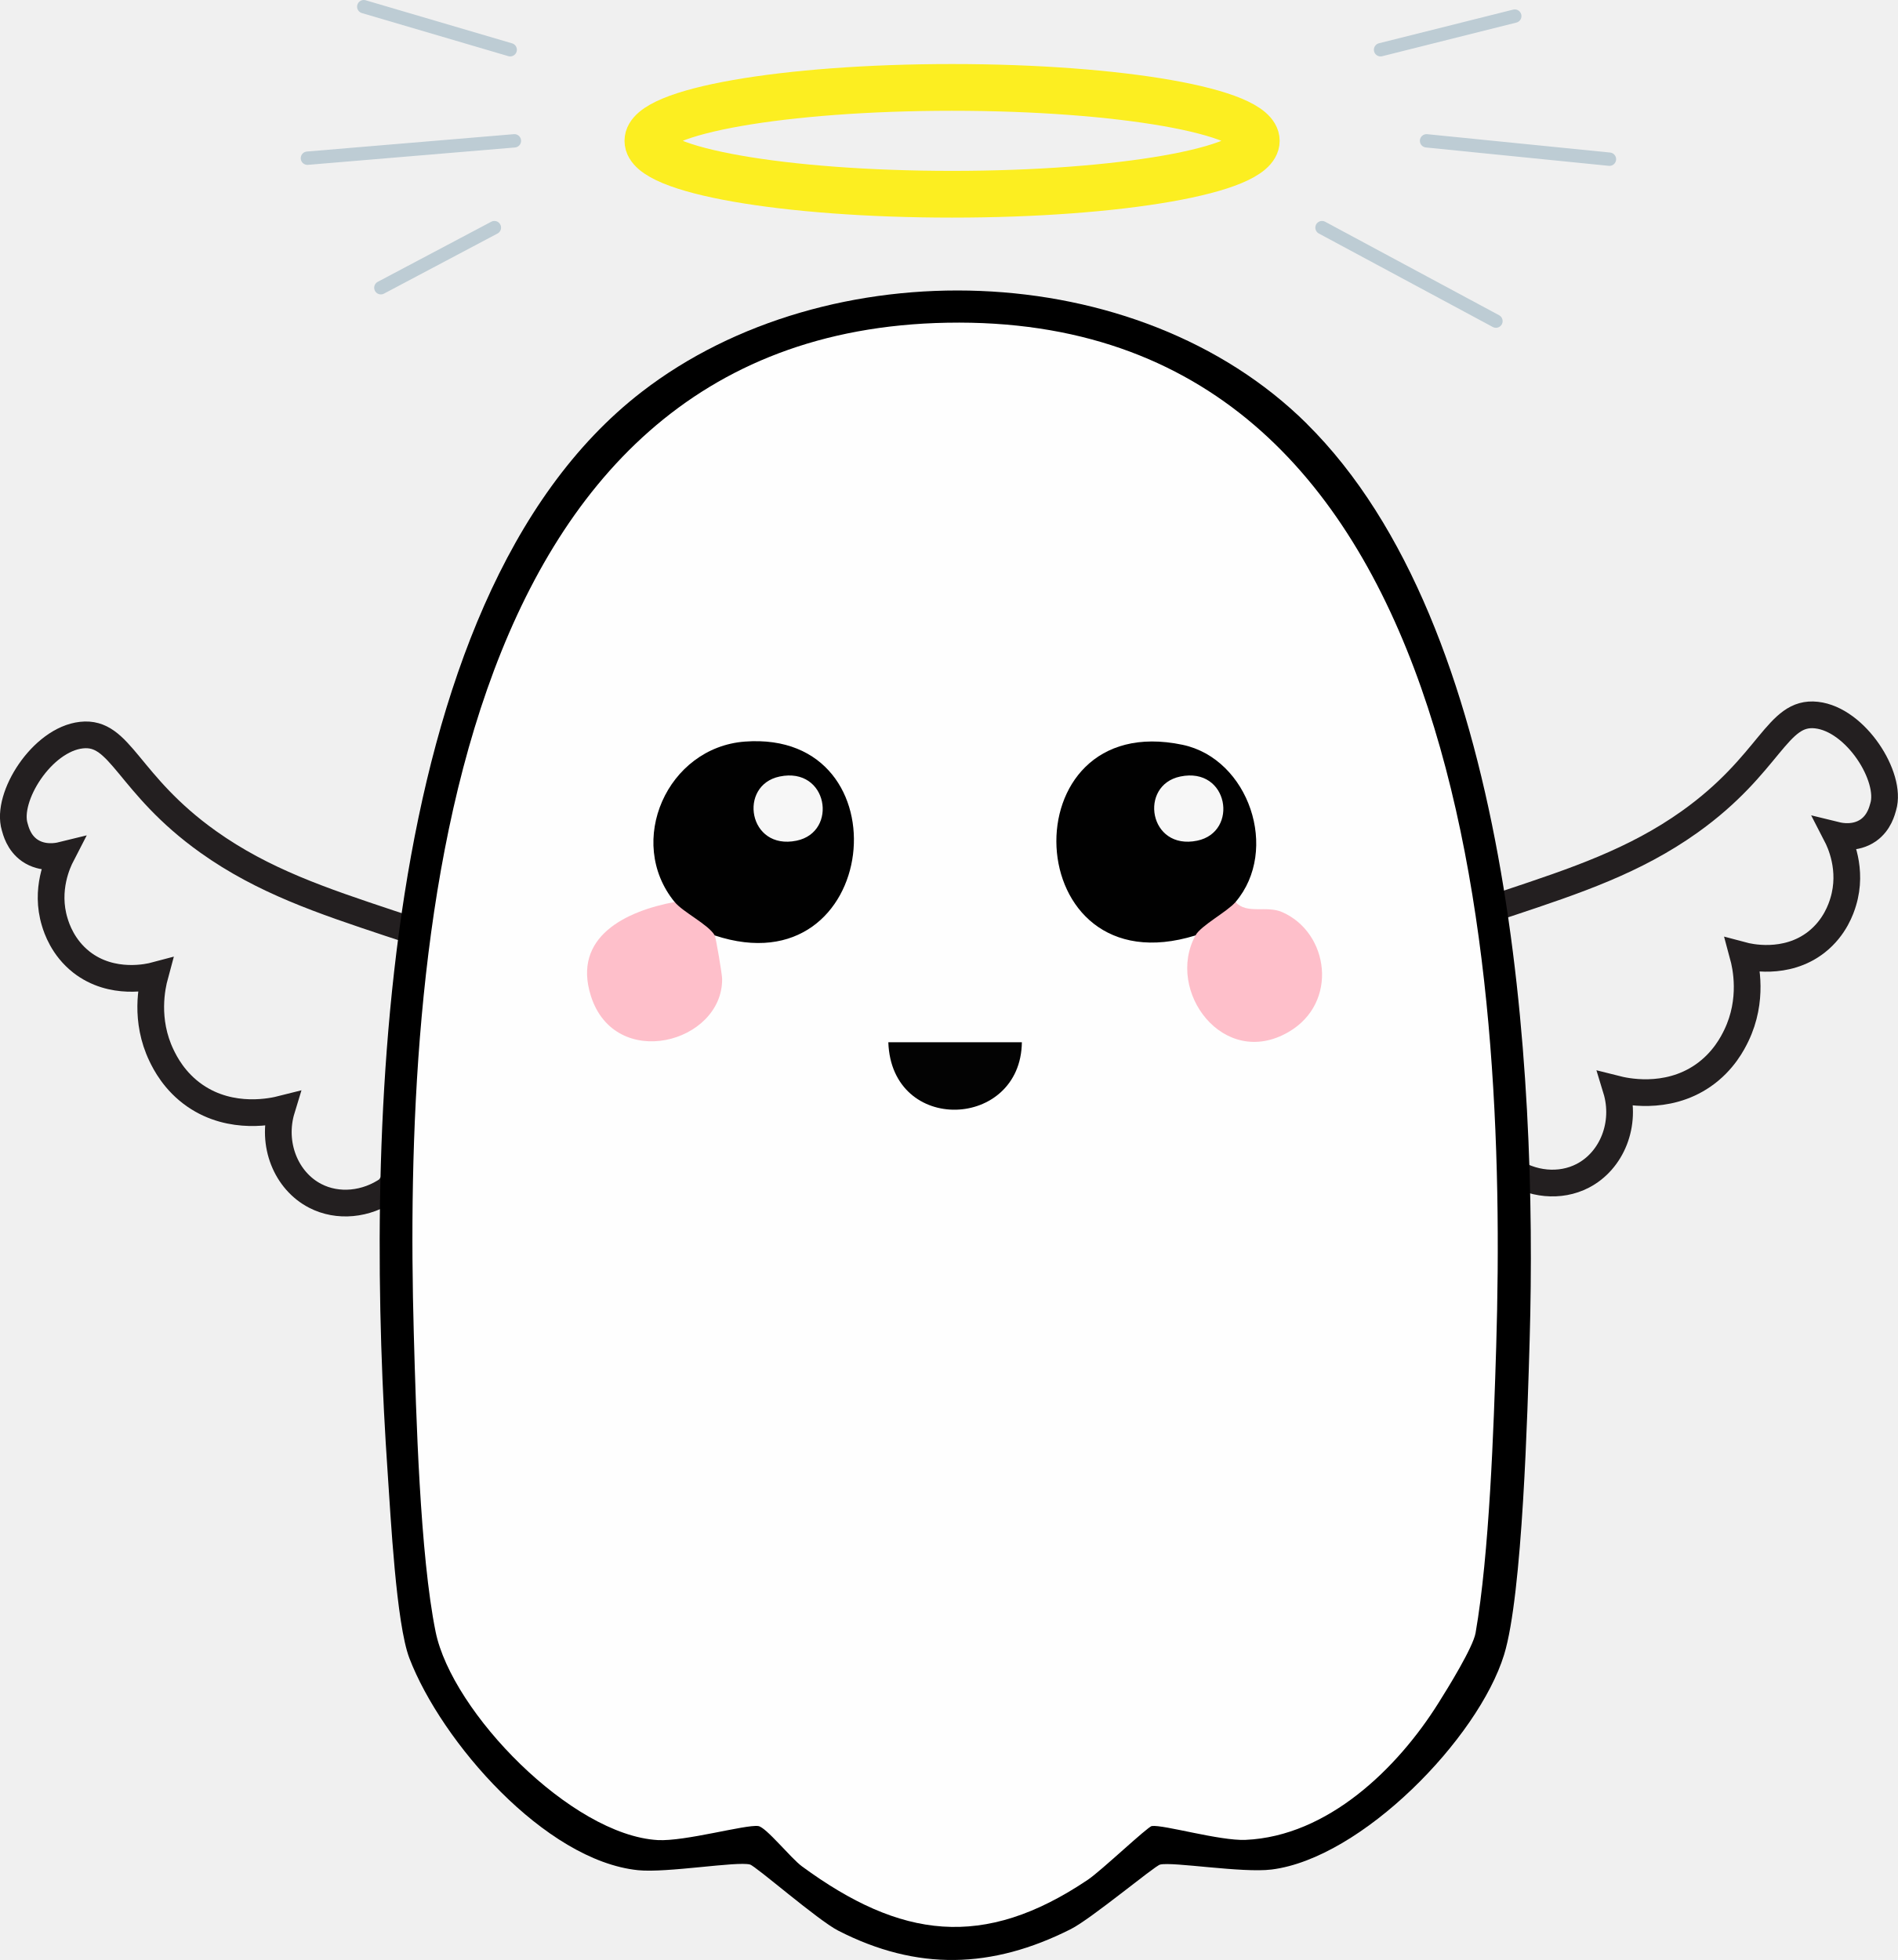
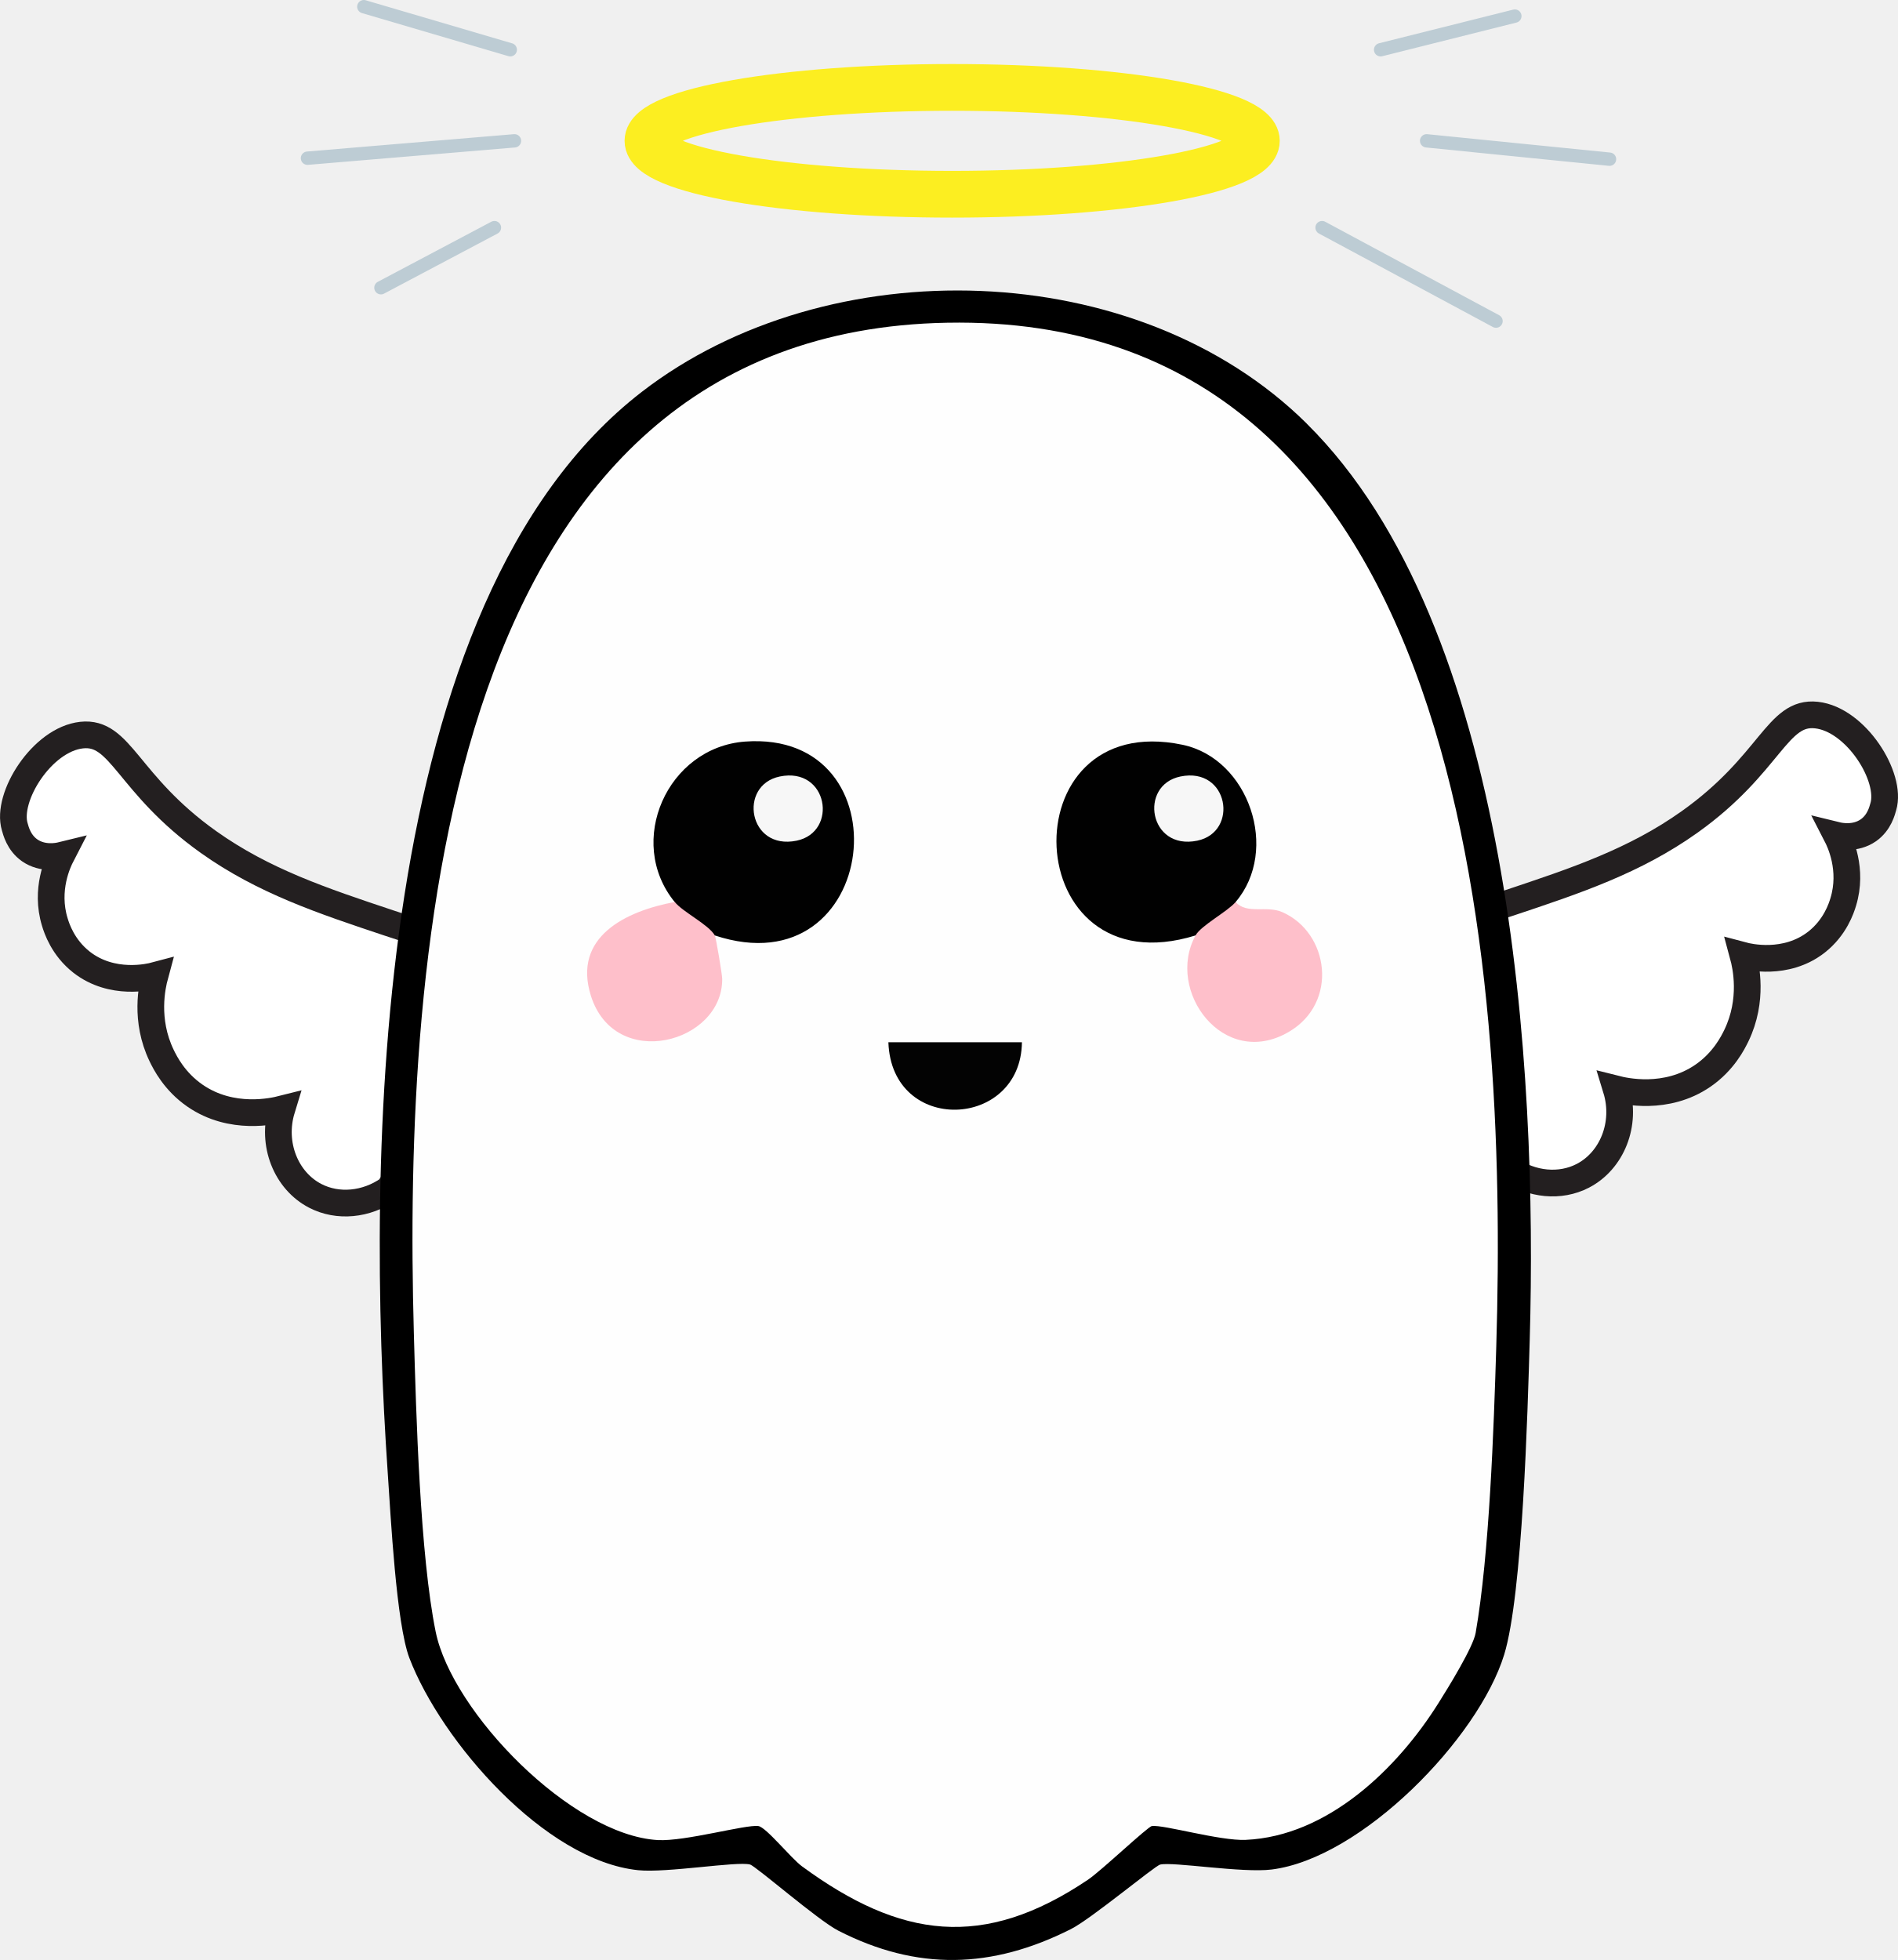
- <svg xmlns="http://www.w3.org/2000/svg" id="Layer_2" data-name="Layer 2" viewBox="0 0 284.24 293.53">
+ <svg xmlns="http://www.w3.org/2000/svg" id="Layer_2" data-name="Layer 2" viewBox="0 0 284.25 293.53">
  <defs>
    <style>
      .cls-1 {
+         fill: #fff;
+         stroke: #231f20;
+         stroke-width: 4px;
+       }
+ 
+       .cls-1, .cls-2, .cls-3 {
+         stroke-miterlimit: 10;
+       }
+ 
+       .cls-4 {
        fill: #010101;
      }

-       .cls-2 {
+       .cls-5 {
        fill: #030303;
      }

-       .cls-3 {
+       .cls-2 {
        stroke: #fcee21;
        stroke-width: 7px;
      }

-       .cls-3, .cls-4, .cls-5, .cls-6 {
-         stroke-miterlimit: 10;
-       }
- 
-       .cls-3, .cls-5, .cls-6 {
+       .cls-2, .cls-3 {
        fill: none;
      }

-       .cls-4 {
-         fill: #c1272d;
-       }
- 
-       .cls-4, .cls-6 {
+       .cls-3 {
        stroke: #bdccd4;
        stroke-linecap: round;
        stroke-width: 2px;
      }

-       .cls-5 {
-         stroke: #231f20;
-         stroke-width: 4px;
+       .cls-6 {
+         fill: #febfca;
      }

      .cls-7 {
-         fill: #febfca;
+         fill: #f7f7f7;
      }

      .cls-8 {
-         fill: #f7f7f7;
-       }
- 
-       .cls-9 {
        fill: #fefefe;
      }
    </style>
  </defs>
-   <g id="Layer_1-2" data-name="Layer 1">
+   <g id="Layer_1-2" data-name="Layer 1-2">
    <g>
-       <path class="cls-5" d="M215,138.46c2.73-.69,6.5-1.73,10.93-3.21,10.02-3.34,18.88-6.3,27.11-12.16,12.2-8.69,13.06-16.66,19-16,5.93.66,11.34,9.3,10,13.73-.16.55-.58,2.37-2.24,3.53-1.95,1.35-4.23.87-4.76.74.49.95,2.5,5.1,1,10-.28.93-1.21,3.81-4,6-4.59,3.59-10.25,2.2-11,2,.42,1.55,1.58,6.65-1,12-.52,1.07-1.91,3.87-5,6-5.52,3.81-11.85,2.29-13,2,1.61,5.26-.65,10.75-5,13-3.39,1.76-7.66,1.34-11-1-.65-.92-1.59-2.27-2.68-3.93-2.45-3.74-4.21-6.63-4.31-7.02-1.23-4.85-2.99-13.2-4.05-25.68Z" />
-       <path class="cls-5" d="M69.24,141.46c-2.73-.69-6.5-1.73-10.93-3.21-10.02-3.34-18.88-6.3-27.11-12.16-12.2-8.69-13.06-16.66-19-16-5.93.66-11.34,9.3-10,13.73.16.55.58,2.37,2.24,3.53,1.95,1.35,4.23.87,4.76.74-.49.95-2.5,5.1-1,10,.28.93,1.21,3.81,4,6,4.59,3.59,10.25,2.2,11,2-.42,1.55-1.58,6.65,1,12,.52,1.07,1.91,3.87,5,6,5.52,3.81,11.85,2.29,13,2-1.61,5.26.65,10.75,5,13,3.39,1.76,7.66,1.34,11-1,.65-.92,1.59-2.27,2.68-3.93,2.45-3.74,4.21-6.63,4.31-7.02,1.23-4.85,2.99-13.2,4.05-25.68Z" />
+       <path class="cls-1" d="M215.01,138.46c2.73-.69,6.5-1.73,10.93-3.21,10.02-3.34,18.88-6.3,27.11-12.16,12.2-8.69,13.06-16.66,19-16,5.93.66,11.34,9.3,10,13.73-.16.55-.58,2.37-2.24,3.53-1.95,1.35-4.23.87-4.76.74.49.95,2.5,5.1,1,10-.28.93-1.21,3.81-4,6-4.59,3.59-10.25,2.2-11,2,.42,1.55,1.58,6.65-1,12-.52,1.07-1.91,3.87-5,6-5.52,3.81-11.85,2.29-13,2,1.61,5.26-.65,10.75-5,13-3.39,1.76-7.66,1.34-11-1-.65-.92-1.59-2.27-2.68-3.93-2.45-3.74-4.21-6.63-4.31-7.02-1.23-4.85-2.99-13.2-4.05-25.68h0Z" />
+       <path class="cls-1" d="M69.25,141.46c-2.73-.69-6.5-1.73-10.93-3.21-10.02-3.34-18.88-6.3-27.11-12.16-12.2-8.69-13.06-16.66-19-16-5.93.66-11.34,9.3-10,13.73.16.55.58,2.37,2.24,3.53,1.95,1.35,4.23.87,4.76.74-.49.95-2.5,5.1-1,10,.28.93,1.21,3.81,4,6,4.59,3.59,10.25,2.2,11,2-.42,1.55-1.58,6.65,1,12,.52,1.07,1.91,3.87,5,6,5.52,3.81,11.85,2.29,13,2-1.61,5.26.65,10.75,5,13,3.39,1.76,7.66,1.34,11-1,.65-.92,1.59-2.27,2.68-3.93,2.45-3.74,4.21-6.63,4.31-7.02,1.23-4.85,2.99-13.2,4.05-25.68h0Z" />
      <g>
-         <path d="M195.69,63.44c30.7,30.39,34.58,96.33,33.4,137.2-.31,10.63-1.06,38.18-3.83,47.17-3.87,12.56-21.36,30.5-34.83,32.17-4.41.55-14.82-1.2-16.69-.74-.84.21-10.3,8.12-13.38,9.67-11.8,5.95-23,6.29-34.85.21-3.02-1.55-12.33-9.66-13.19-9.89-1.94-.52-12.49,1.29-16.76.85-13.96-1.43-29.46-19.26-34.25-31.75-1.98-5.18-2.8-21.23-3.25-27.75-3.22-46.79-2.72-130.43,38.07-161.91,27.84-21.48,74.18-20.37,99.57,4.77Z" />
-         <path class="cls-9" d="M141.86,48.33c77.9-1.42,83.95,96.04,82.22,153.31-.37,12.29-1.03,31.12-3.09,42.91-.37,2.14-4.15,8.26-5.54,10.46-6.15,9.83-16.6,19.99-28.91,20.53-3.85.17-12.31-2.31-14.04-2.07-.62.09-7.62,6.73-9.56,8.03-15.68,10.56-28.08,8.82-42.83-1.99-1.69-1.24-5.37-5.88-6.55-6.04-1.88-.26-10.99,2.33-15.06,2.1-12.92-.75-30.8-19.14-33.26-31.19-2.34-11.5-2.93-32.5-3.27-44.73-1.58-56.74,4.26-149.94,79.87-151.32Z" />
-         <path class="cls-1" d="M185.04,135.09c1.6,2.74-3.55,6.4-6,5-26.64,8.25-28.21-34.06-1.94-28.55,9.94,2.09,14.57,15.77,7.94,23.55Z" />
-         <path class="cls-1" d="M107.04,140.09c-2.29,1.62-7.6-2.32-6-5-7.39-9.05-1.1-23.16,10.52-24.03,24.36-1.81,20.32,37.25-4.52,29.03Z" />
-         <path class="cls-7" d="M179.04,140.09c.81-1.48,4.76-3.55,6-5,1.7,1.89,4.61.47,6.99,1.51,7.02,3.07,8.47,13.57.97,17.94-9.77,5.7-18.52-6.17-13.95-14.46Z" />
-         <path class="cls-7" d="M107.04,140.09c.17.28,1.11,5.84,1.11,6.51.08,9.62-16.06,13.92-19.66,2.54-2.8-8.86,5.26-12.7,12.55-14.06,1.26,1.54,5.03,3.35,6,5Z" />
-         <path class="cls-2" d="M153.04,156.09c-.16,13.05-19.52,13.88-20,0h20Z" />
-         <path class="cls-8" d="M176.77,116.29c7.24-1.5,8.8,8.31,2.53,9.61-7.24,1.5-8.8-8.31-2.53-9.61Z" />
-         <path class="cls-8" d="M116.77,116.29c7.24-1.5,8.8,8.31,2.53,9.61-7.24,1.5-8.8-8.31-2.53-9.61Z" />
+         <path d="M195.7,63.44c30.7,30.39,34.58,96.33,33.4,137.2-.31,10.63-1.06,38.18-3.83,47.17-3.87,12.56-21.36,30.5-34.83,32.17-4.41.55-14.82-1.2-16.69-.74-.84.21-10.3,8.12-13.38,9.67-11.8,5.95-23,6.29-34.85.21-3.02-1.55-12.33-9.66-13.19-9.89-1.94-.52-12.49,1.29-16.76.85-13.96-1.43-29.46-19.26-34.25-31.75-1.98-5.18-2.8-21.23-3.25-27.75-3.22-46.79-2.72-130.43,38.07-161.91,27.84-21.48,74.18-20.37,99.57,4.77h0Z" />
+         <path class="cls-8" d="M141.87,48.33c77.9-1.42,83.95,96.04,82.22,153.31-.37,12.29-1.03,31.12-3.09,42.91-.37,2.14-4.15,8.26-5.54,10.46-6.15,9.83-16.6,19.99-28.91,20.53-3.85.17-12.31-2.31-14.04-2.07-.62.09-7.62,6.73-9.56,8.03-15.68,10.56-28.08,8.82-42.83-1.99-1.69-1.24-5.37-5.88-6.55-6.04-1.88-.26-10.99,2.33-15.06,2.1-12.92-.75-30.8-19.14-33.26-31.19-2.34-11.5-2.93-32.5-3.27-44.73-1.58-56.74,4.26-149.94,79.87-151.32h.02Z" />
+         <path class="cls-4" d="M185.05,135.09c1.6,2.74-3.55,6.4-6,5-26.64,8.25-28.21-34.06-1.94-28.55,9.94,2.09,14.57,15.77,7.94,23.55Z" />
+         <path class="cls-4" d="M107.05,140.09c-2.29,1.62-7.6-2.32-6-5-7.39-9.05-1.1-23.16,10.52-24.03,24.36-1.81,20.32,37.25-4.52,29.03Z" />
+         <path class="cls-6" d="M179.05,140.09c.81-1.48,4.76-3.55,6-5,1.7,1.89,4.61.47,6.99,1.51,7.02,3.07,8.47,13.57.97,17.94-9.77,5.7-18.52-6.17-13.95-14.46h-.01Z" />
+         <path class="cls-6" d="M107.05,140.09c.17.28,1.11,5.84,1.11,6.51.08,9.62-16.06,13.92-19.66,2.54-2.8-8.86,5.26-12.7,12.55-14.06,1.26,1.54,5.03,3.35,6,5h0Z" />
+         <path class="cls-5" d="M153.05,156.09c-.16,13.05-19.52,13.88-20,0h20Z" />
+         <path class="cls-7" d="M176.78,116.29c7.24-1.5,8.8,8.31,2.53,9.61-7.24,1.5-8.8-8.31-2.53-9.61Z" />
+         <path class="cls-7" d="M116.78,116.29c7.24-1.5,8.8,8.31,2.53,9.61-7.24,1.5-8.8-8.31-2.53-9.61Z" />
      </g>
-       <ellipse class="cls-3" cx="142.59" cy="21.09" rx="45.56" ry="8" />
+       <ellipse class="cls-2" cx="142.6" cy="21.09" rx="45.56" ry="8" />
    </g>
-     <line class="cls-6" x1="74.04" y1="34.09" x2="57.04" y2="43.09" />
-     <line class="cls-4" x1="76.41" y1="7.45" x2="54.48" y2="1" />
-     <line class="cls-6" x1="197.99" y1="34.09" x2="224.04" y2="48.09" />
-     <line class="cls-6" x1="206.76" y1="7.45" x2="226.86" y2="2.41" />
-     <line class="cls-6" x1="213.65" y1="21.09" x2="241.04" y2="23.84" />
-     <line class="cls-6" x1="77.04" y1="21.09" x2="46.04" y2="23.69" />
+     <line class="cls-3" x1="74.05" y1="34.09" x2="57.05" y2="43.09" />
+     <line class="cls-3" x1="76.42" y1="7.45" x2="54.49" y2="1" />
+     <line class="cls-3" x1="198" y1="34.09" x2="224.05" y2="48.09" />
+     <line class="cls-3" x1="206.77" y1="7.45" x2="226.87" y2="2.41" />
+     <line class="cls-3" x1="213.66" y1="21.09" x2="241.05" y2="23.84" />
+     <line class="cls-3" x1="77.05" y1="21.09" x2="46.05" y2="23.69" />
  </g>
</svg>
